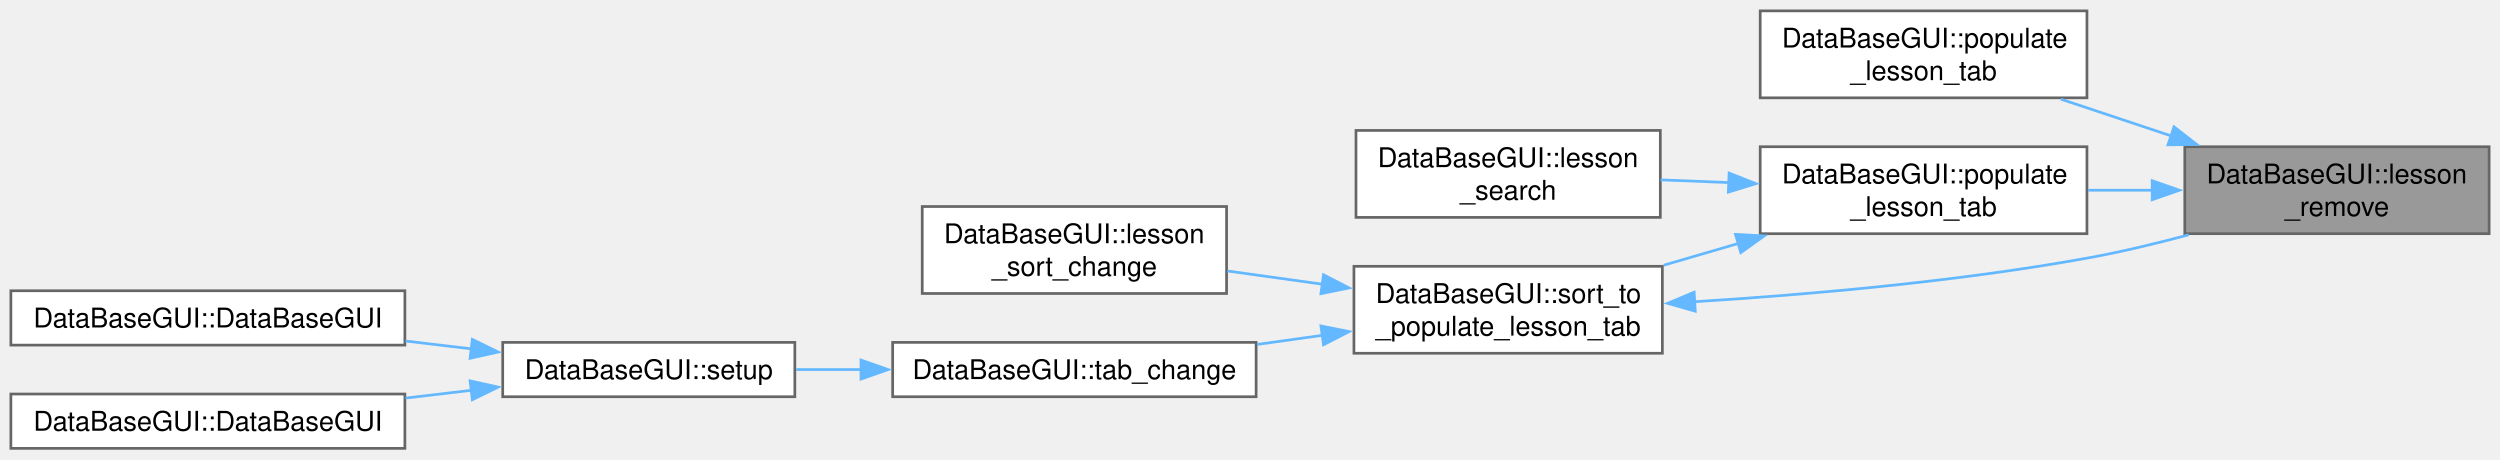
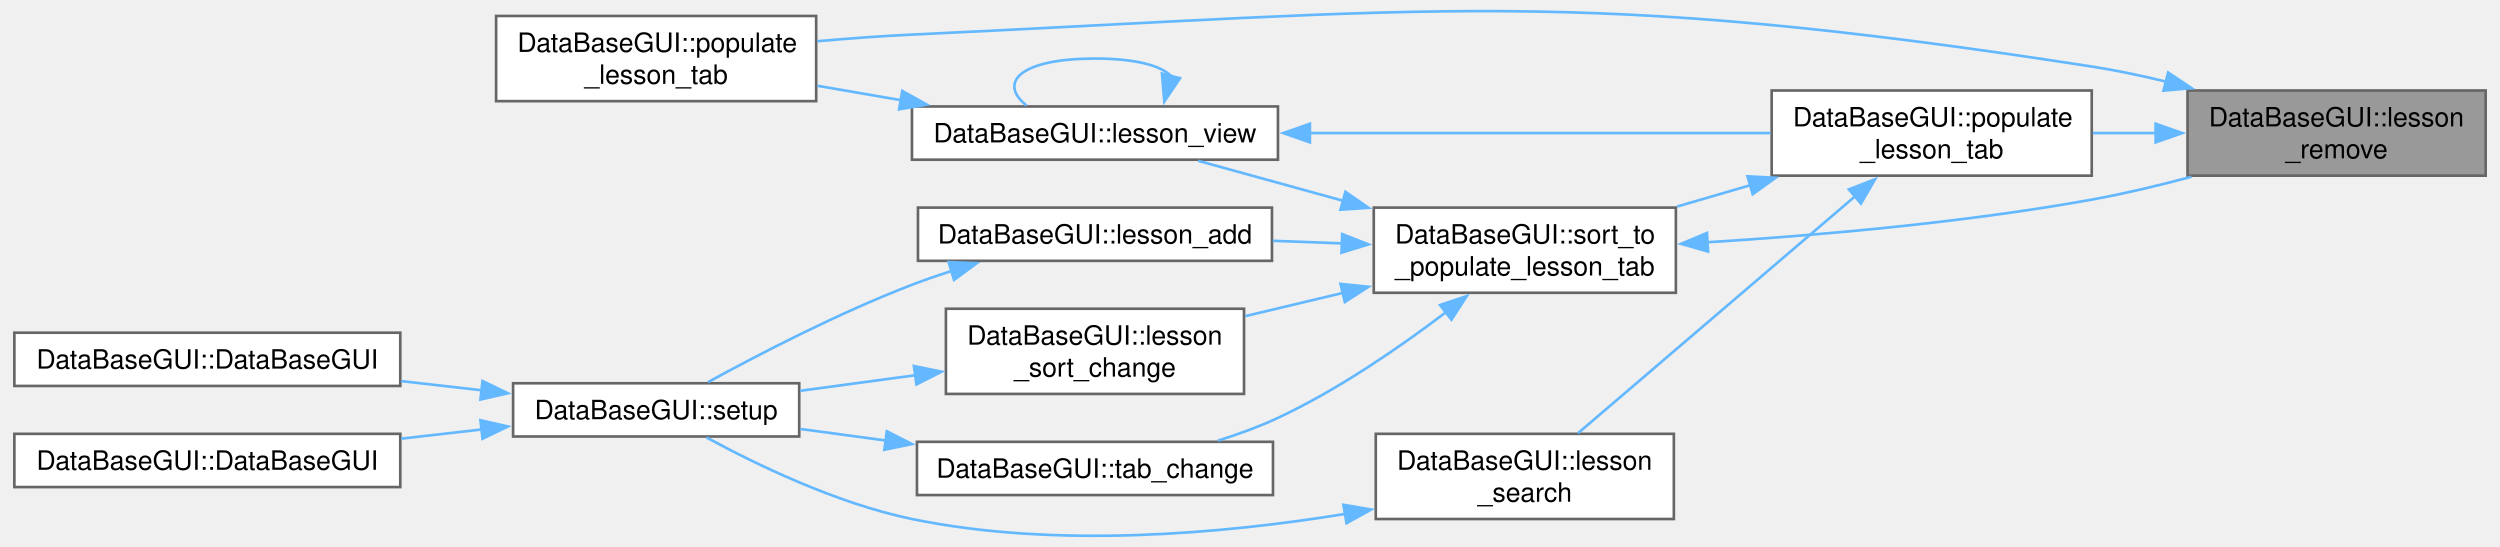
- <svg xmlns="http://www.w3.org/2000/svg" xmlns:xlink="http://www.w3.org/1999/xlink" width="920pt" height="169pt" viewBox="0.00 0.00 920.00 169.00">
-   <g id="graph0" class="graph" transform="scale(1 1) rotate(0) translate(4 165)">
+ <svg xmlns="http://www.w3.org/2000/svg" xmlns:xlink="http://www.w3.org/1999/xlink" width="937pt" height="205pt" viewBox="0.00 0.00 936.50 205.50">
+   <g id="graph0" class="graph" transform="scale(1 1) rotate(0) translate(4 201.5)">
    <g id="Node000001" class="node">
      <g id="a_Node000001">
        <a xlink:title="Removes a lesson from the database.">
-           <polygon fill="#999999" stroke="#666666" points="912,-111 800,-111 800,-79 912,-79 912,-111" />
-           <text text-anchor="start" x="808" y="-97.5" font-family="Helvetica,sans-Serif" font-size="10.00">DataBaseGUI::lesson</text>
-           <text text-anchor="middle" x="856" y="-85.5" font-family="Helvetica,sans-Serif" font-size="10.00">_remove</text>
+           <polygon fill="#999999" stroke="#666666" points="928.5,-167.5 816.5,-167.5 816.5,-135.5 928.5,-135.5 928.5,-167.5" />
+           <text text-anchor="start" x="824.5" y="-154" font-family="Helvetica,sans-Serif" font-size="10.00">DataBaseGUI::lesson</text>
+           <text text-anchor="middle" x="872.5" y="-142" font-family="Helvetica,sans-Serif" font-size="10.00">_remove</text>
        </a>
      </g>
    </g>
    <g id="Node000002" class="node">
      <g id="a_Node000002">
        <a xlink:href="class_data_base_g_u_i.html#a74e047889e913eae69ec40ec17f53c9d" target="_top" xlink:title="Populates the lessons tab with a multimap of lessons.">
-           <polygon fill="white" stroke="#666666" points="764,-161 643.75,-161 643.75,-129 764,-129 764,-161" />
-           <text text-anchor="start" x="651.75" y="-147.5" font-family="Helvetica,sans-Serif" font-size="10.00">DataBaseGUI::populate</text>
-           <text text-anchor="middle" x="703.88" y="-135.5" font-family="Helvetica,sans-Serif" font-size="10.00">_lesson_tab</text>
+           <polygon fill="white" stroke="#666666" points="301.25,-195.5 181,-195.5 181,-163.5 301.25,-163.5 301.25,-195.5" />
+           <text text-anchor="start" x="189" y="-182" font-family="Helvetica,sans-Serif" font-size="10.00">DataBaseGUI::populate</text>
+           <text text-anchor="middle" x="241.12" y="-170" font-family="Helvetica,sans-Serif" font-size="10.00">_lesson_tab</text>
        </a>
      </g>
    </g>
    <g id="edge1_Node000001_Node000002" class="edge">
      <g id="a_edge1_Node000001_Node000002">
        <a xlink:title=" ">
-           <path fill="none" stroke="#63b8ff" d="M795.18,-114.92C781.66,-119.43 767.44,-124.16 754.4,-128.51" />
-           <polygon fill="#63b8ff" stroke="#63b8ff" points="796.03,-118.33 804.41,-111.85 793.81,-111.69 796.03,-118.33" />
+           <path fill="none" stroke="#63b8ff" d="M808.34,-170.85C799.08,-173.1 789.59,-175.1 780.5,-176.5 585.75,-206.67 534.1,-197.8 337.25,-188.5 325.73,-187.96 313.46,-187.05 301.69,-186.01" />
+           <polygon fill="#63b8ff" stroke="#63b8ff" points="809.21,-174.24 818.03,-168.37 807.47,-167.46 809.21,-174.24" />
        </a>
      </g>
    </g>
    <g id="Node000003" class="node">
      <g id="a_Node000003">
        <a xlink:href="class_data_base_g_u_i.html#aa6b02e4e81b0113fb1c75d7d5ef0be59" target="_top" xlink:title="Populates the lessons tab with a list of lessons.">
-           <polygon fill="white" stroke="#666666" points="764,-111 643.75,-111 643.75,-79 764,-79 764,-111" />
-           <text text-anchor="start" x="651.75" y="-97.5" font-family="Helvetica,sans-Serif" font-size="10.00">DataBaseGUI::populate</text>
-           <text text-anchor="middle" x="703.88" y="-85.5" font-family="Helvetica,sans-Serif" font-size="10.00">_lesson_tab</text>
+           <polygon fill="white" stroke="#666666" points="780.5,-167.5 660.25,-167.5 660.25,-135.5 780.5,-135.5 780.5,-167.5" />
+           <text text-anchor="start" x="668.25" y="-154" font-family="Helvetica,sans-Serif" font-size="10.00">DataBaseGUI::populate</text>
+           <text text-anchor="middle" x="720.38" y="-142" font-family="Helvetica,sans-Serif" font-size="10.00">_lesson_tab</text>
        </a>
      </g>
    </g>
    <g id="edge2_Node000001_Node000003" class="edge">
      <g id="a_edge2_Node000001_Node000003">
        <a xlink:title=" ">
-           <path fill="none" stroke="#63b8ff" d="M788.09,-95C780.2,-95 772.19,-95 764.41,-95" />
-           <polygon fill="#63b8ff" stroke="#63b8ff" points="788.01,-98.5 798.01,-95 788.01,-91.5 788.01,-98.5" />
+           <path fill="none" stroke="#63b8ff" d="M804.59,-151.5C796.7,-151.5 788.69,-151.5 780.91,-151.5" />
+           <polygon fill="#63b8ff" stroke="#63b8ff" points="804.51,-155 814.51,-151.5 804.51,-148 804.51,-155" />
        </a>
      </g>
    </g>
    <g id="Node000004" class="node">
      <g id="a_Node000004">
        <a xlink:href="class_data_base_g_u_i.html#a55b3c6d3607f17f55d4c321e97fdce7f" target="_top" xlink:title="Searches for lessons based on the provided child name and surname.">
-           <polygon fill="white" stroke="#666666" points="607,-117 495,-117 495,-85 607,-85 607,-117" />
-           <text text-anchor="start" x="503" y="-103.5" font-family="Helvetica,sans-Serif" font-size="10.00">DataBaseGUI::lesson</text>
-           <text text-anchor="middle" x="551" y="-91.5" font-family="Helvetica,sans-Serif" font-size="10.00">_search</text>
+           <polygon fill="white" stroke="#666666" points="623.5,-38.5 511.5,-38.5 511.5,-6.5 623.5,-6.5 623.5,-38.5" />
+           <text text-anchor="start" x="519.5" y="-25" font-family="Helvetica,sans-Serif" font-size="10.00">DataBaseGUI::lesson</text>
+           <text text-anchor="middle" x="567.5" y="-13" font-family="Helvetica,sans-Serif" font-size="10.00">_search</text>
        </a>
      </g>
    </g>
    <g id="edge3_Node000003_Node000004" class="edge">
      <g id="a_edge3_Node000003_Node000004">
        <a xlink:title=" ">
-           <path fill="none" stroke="#63b8ff" d="M632.25,-97.81C623.8,-98.14 615.27,-98.48 607.09,-98.81" />
-           <polygon fill="#63b8ff" stroke="#63b8ff" points="632.31,-101.31 642.17,-97.41 632.03,-94.31 632.31,-101.31" />
+           <path fill="none" stroke="#63b8ff" d="M691.86,-127.98C661.6,-102.1 613.78,-61.22 587.45,-38.71" />
+           <polygon fill="#63b8ff" stroke="#63b8ff" points="689.24,-130.34 699.12,-134.18 693.79,-125.02 689.24,-130.34" />
+         </a>
+       </g>
+     </g>
+     <g id="Node000008" class="node">
+       <g id="a_Node000008">
+         <a xlink:href="class_data_base_g_u_i.html#a1ad152b7becf3e0051cdd5dbae6d4abc" target="_top" xlink:title="Selects the appropriate sorting to use based on lesson sort index.">
+           <polygon fill="white" stroke="#666666" points="624.25,-123.5 510.75,-123.5 510.75,-91.5 624.25,-91.5 624.25,-123.5" />
+           <text text-anchor="start" x="518.75" y="-110" font-family="Helvetica,sans-Serif" font-size="10.00">DataBaseGUI::sort_to</text>
+           <text text-anchor="middle" x="567.5" y="-98" font-family="Helvetica,sans-Serif" font-size="10.00">_populate_lesson_tab</text>
+         </a>
+       </g>
+     </g>
+     <g id="edge7_Node000003_Node000008" class="edge">
+       <g id="a_edge7_Node000003_Node000008">
+         <a xlink:title=" ">
+           <path fill="none" stroke="#63b8ff" d="M652.14,-131.9C642.98,-129.23 633.66,-126.51 624.73,-123.9" />
+           <polygon fill="#63b8ff" stroke="#63b8ff" points="651.16,-135.26 661.74,-134.7 653.12,-128.54 651.16,-135.26" />
        </a>
      </g>
    </g>
    <g id="Node000005" class="node">
      <g id="a_Node000005">
-         <a xlink:href="class_data_base_g_u_i.html#a1ad152b7becf3e0051cdd5dbae6d4abc" target="_top" xlink:title="Selects the appropriate sorting to use based on lesson sort index.">
-           <polygon fill="white" stroke="#666666" points="607.75,-67 494.25,-67 494.25,-35 607.75,-35 607.75,-67" />
-           <text text-anchor="start" x="502.25" y="-53.5" font-family="Helvetica,sans-Serif" font-size="10.00">DataBaseGUI::sort_to</text>
-           <text text-anchor="middle" x="551" y="-41.5" font-family="Helvetica,sans-Serif" font-size="10.00">_populate_lesson_tab</text>
-         </a>
-       </g>
-     </g>
-     <g id="edge4_Node000003_Node000005" class="edge">
-       <g id="a_edge4_Node000003_Node000005">
-         <a xlink:title=" ">
-           <path fill="none" stroke="#63b8ff" d="M635.64,-75.39C626.48,-72.72 617.16,-70 608.23,-67.4" />
-           <polygon fill="#63b8ff" stroke="#63b8ff" points="634.66,-78.75 645.24,-78.19 636.62,-72.03 634.66,-78.75" />
-         </a>
-       </g>
-     </g>
-     <g id="edge5_Node000005_Node000001" class="edge">
-       <g id="a_edge5_Node000005_Node000001">
-         <a xlink:title=" ">
-           <path fill="none" stroke="#63b8ff" d="M619.6,-53.97C661.45,-56.57 716.14,-61.35 764,-70 776.25,-72.21 789.25,-75.32 801.47,-78.59" />
-           <polygon fill="#63b8ff" stroke="#63b8ff" points="619.86,-50.48 609.67,-53.38 619.45,-57.47 619.86,-50.48" />
+         <a xlink:href="class_data_base_g_u_i.html#a6c35e47ed05a80db144f240dee805a9d" target="_top" xlink:title="Sets up the GUI.">
+           <polygon fill="white" stroke="#666666" points="294.88,-57.5 187.38,-57.5 187.38,-37.5 294.88,-37.5 294.88,-57.5" />
+           <text text-anchor="middle" x="241.12" y="-44" font-family="Helvetica,sans-Serif" font-size="10.00">DataBaseGUI::setup</text>
+         </a>
+       </g>
+     </g>
+     <g id="edge4_Node000004_Node000005" class="edge">
+       <g id="a_edge4_Node000004_Node000005">
+         <a xlink:title=" ">
+           <path fill="none" stroke="#63b8ff" d="M500.22,-8.44C454.1,-0.94 391.4,4.67 337.25,-6.5 308.89,-12.36 278.58,-27.06 259.99,-37.17" />
+           <polygon fill="#63b8ff" stroke="#63b8ff" points="499.34,-11.84 509.79,-10.07 500.52,-4.94 499.34,-11.84" />
        </a>
      </g>
    </g>
    <g id="Node000006" class="node">
      <g id="a_Node000006">
-         <a xlink:href="class_data_base_g_u_i.html#a0478b87f545d97b9e3ef55858242878b" target="_top" xlink:title="Changes the sorting method for lessons.">
-           <polygon fill="white" stroke="#666666" points="447.38,-89 335.38,-89 335.38,-57 447.38,-57 447.38,-89" />
-           <text text-anchor="start" x="343.38" y="-75.5" font-family="Helvetica,sans-Serif" font-size="10.00">DataBaseGUI::lesson</text>
-           <text text-anchor="middle" x="391.38" y="-63.5" font-family="Helvetica,sans-Serif" font-size="10.00">_sort_change</text>
-         </a>
-       </g>
-     </g>
-     <g id="edge6_Node000005_Node000006" class="edge">
-       <g id="a_edge6_Node000005_Node000006">
-         <a xlink:title=" ">
-           <path fill="none" stroke="#63b8ff" d="M482.88,-60.37C471.14,-62.01 459.05,-63.69 447.68,-65.28" />
-           <polygon fill="#63b8ff" stroke="#63b8ff" points="483.06,-63.88 492.48,-59.03 482.1,-56.94 483.06,-63.88" />
+         <a xlink:href="class_data_base_g_u_i.html#a2c83afe3a30fb5166d275d9a74d33196" target="_top" xlink:title="Default constructor.">
+           <polygon fill="white" stroke="#666666" points="145,-76.5 0,-76.5 0,-56.5 145,-56.5 145,-76.5" />
+           <text text-anchor="middle" x="72.5" y="-63" font-family="Helvetica,sans-Serif" font-size="10.00">DataBaseGUI::DataBaseGUI</text>
+         </a>
+       </g>
+     </g>
+     <g id="edge5_Node000005_Node000006" class="edge">
+       <g id="a_edge5_Node000005_Node000006">
+         <a xlink:title=" ">
+           <path fill="none" stroke="#63b8ff" d="M175.53,-54.87C165.64,-56 155.37,-57.17 145.32,-58.31" />
+           <polygon fill="#63b8ff" stroke="#63b8ff" points="175.9,-58.35 185.44,-53.74 175.11,-51.4 175.9,-58.35" />
        </a>
      </g>
    </g>
    <g id="Node000007" class="node">
      <g id="a_Node000007">
-         <a xlink:href="class_data_base_g_u_i.html#a438b5070d6a58ffa5e884d18740852c6" target="_top" xlink:title="Handles tab change events.">
-           <polygon fill="white" stroke="#666666" points="458.25,-39 324.5,-39 324.5,-19 458.25,-19 458.25,-39" />
-           <text text-anchor="middle" x="391.38" y="-25.5" font-family="Helvetica,sans-Serif" font-size="10.00">DataBaseGUI::tab_change</text>
-         </a>
-       </g>
-     </g>
-     <g id="edge7_Node000005_Node000007" class="edge">
-       <g id="a_edge7_Node000005_Node000007">
-         <a xlink:title=" ">
-           <path fill="none" stroke="#63b8ff" d="M482.83,-41.63C474.85,-40.51 466.7,-39.37 458.72,-38.26" />
-           <polygon fill="#63b8ff" stroke="#63b8ff" points="482.1,-45.06 492.48,-42.97 483.06,-38.12 482.1,-45.06" />
-         </a>
-       </g>
-     </g>
-     <g id="Node000008" class="node">
-       <g id="a_Node000008">
-         <a xlink:href="class_data_base_g_u_i.html#a6c35e47ed05a80db144f240dee805a9d" target="_top" xlink:title="Sets up the GUI.">
-           <polygon fill="white" stroke="#666666" points="288.5,-39 181,-39 181,-19 288.5,-19 288.5,-39" />
-           <text text-anchor="middle" x="234.75" y="-25.5" font-family="Helvetica,sans-Serif" font-size="10.00">DataBaseGUI::setup</text>
-         </a>
-       </g>
-     </g>
-     <g id="edge8_Node000007_Node000008" class="edge">
-       <g id="a_edge8_Node000007_Node000008">
-         <a xlink:title=" ">
-           <path fill="none" stroke="#63b8ff" d="M312.92,-29C304.81,-29 296.7,-29 288.95,-29" />
-           <polygon fill="#63b8ff" stroke="#63b8ff" points="312.84,-32.5 322.84,-29 312.84,-25.5 312.84,-32.5" />
+         <a xlink:href="class_data_base_g_u_i.html#aba10d1d8e9fb151632ff34de418cee82" target="_top" xlink:title="Constructs a DataBaseGUI object.">
+           <polygon fill="white" stroke="#666666" points="145,-38.5 0,-38.5 0,-18.5 145,-18.5 145,-38.5" />
+           <text text-anchor="middle" x="72.5" y="-25" font-family="Helvetica,sans-Serif" font-size="10.00">DataBaseGUI::DataBaseGUI</text>
+         </a>
+       </g>
+     </g>
+     <g id="edge6_Node000005_Node000007" class="edge">
+       <g id="a_edge6_Node000005_Node000007">
+         <a xlink:title=" ">
+           <path fill="none" stroke="#63b8ff" d="M175.53,-40.14C165.64,-39.01 155.37,-37.84 145.32,-36.69" />
+           <polygon fill="#63b8ff" stroke="#63b8ff" points="175.11,-43.61 185.44,-41.27 175.9,-36.66 175.11,-43.61" />
+         </a>
+       </g>
+     </g>
+     <g id="edge10_Node000008_Node000001" class="edge">
+       <g id="a_edge10_Node000008_Node000001">
+         <a xlink:title=" ">
+           <path fill="none" stroke="#63b8ff" d="M636.1,-110.48C677.95,-113.08 732.64,-117.86 780.5,-126.5 792.75,-128.72 805.75,-131.82 817.97,-135.09" />
+           <polygon fill="#63b8ff" stroke="#63b8ff" points="636.36,-106.99 626.17,-109.89 635.95,-113.97 636.36,-106.99" />
        </a>
      </g>
    </g>
    <g id="Node000009" class="node">
      <g id="a_Node000009">
-         <a xlink:href="class_data_base_g_u_i.html#a2c83afe3a30fb5166d275d9a74d33196" target="_top" xlink:title="Default constructor.">
-           <polygon fill="white" stroke="#666666" points="145,-58 0,-58 0,-38 145,-38 145,-58" />
-           <text text-anchor="middle" x="72.5" y="-44.5" font-family="Helvetica,sans-Serif" font-size="10.00">DataBaseGUI::DataBaseGUI</text>
-         </a>
-       </g>
-     </g>
-     <g id="edge9_Node000008_Node000009" class="edge">
-       <g id="a_edge9_Node000008_Node000009">
-         <a xlink:title=" ">
-           <path fill="none" stroke="#63b8ff" d="M169.66,-36.6C161.63,-37.55 153.37,-38.53 145.23,-39.5" />
-           <polygon fill="#63b8ff" stroke="#63b8ff" points="169.81,-40.11 179.33,-35.45 168.99,-33.15 169.81,-40.11" />
+         <a xlink:href="class_data_base_g_u_i.html#a778bdaec7f9281df4c0ead66c9dcffd2" target="_top" xlink:title="Adds a new lesson to the database.">
+           <polygon fill="white" stroke="#666666" points="472.5,-123.5 339.5,-123.5 339.5,-103.5 472.5,-103.5 472.5,-123.5" />
+           <text text-anchor="middle" x="406" y="-110" font-family="Helvetica,sans-Serif" font-size="10.00">DataBaseGUI::lesson_add</text>
+         </a>
+       </g>
+     </g>
+     <g id="edge8_Node000008_Node000009" class="edge">
+       <g id="a_edge8_Node000008_Node000009">
+         <a xlink:title=" ">
+           <path fill="none" stroke="#63b8ff" d="M499.01,-110.04C490.34,-110.37 481.47,-110.7 472.82,-111.03" />
+           <polygon fill="#63b8ff" stroke="#63b8ff" points="498.89,-113.55 508.75,-109.68 498.63,-106.56 498.89,-113.55" />
        </a>
      </g>
    </g>
    <g id="Node000010" class="node">
      <g id="a_Node000010">
-         <a xlink:href="class_data_base_g_u_i.html#aba10d1d8e9fb151632ff34de418cee82" target="_top" xlink:title="Constructs a DataBaseGUI object.">
-           <polygon fill="white" stroke="#666666" points="145,-20 0,-20 0,0 145,0 145,-20" />
-           <text text-anchor="middle" x="72.5" y="-6.5" font-family="Helvetica,sans-Serif" font-size="10.00">DataBaseGUI::DataBaseGUI</text>
-         </a>
-       </g>
-     </g>
-     <g id="edge10_Node000008_Node000010" class="edge">
-       <g id="a_edge10_Node000008_Node000010">
-         <a xlink:title=" ">
-           <path fill="none" stroke="#63b8ff" d="M169.66,-21.4C161.63,-20.45 153.37,-19.47 145.23,-18.5" />
-           <polygon fill="#63b8ff" stroke="#63b8ff" points="168.99,-24.85 179.33,-22.55 169.81,-17.89 168.99,-24.85" />
+         <a xlink:href="class_data_base_g_u_i.html#a0478b87f545d97b9e3ef55858242878b" target="_top" xlink:title="Changes the sorting method for lessons.">
+           <polygon fill="white" stroke="#666666" points="462,-85.5 350,-85.5 350,-53.5 462,-53.5 462,-85.5" />
+           <text text-anchor="start" x="358" y="-72" font-family="Helvetica,sans-Serif" font-size="10.00">DataBaseGUI::lesson</text>
+           <text text-anchor="middle" x="406" y="-60" font-family="Helvetica,sans-Serif" font-size="10.00">_sort_change</text>
+         </a>
+       </g>
+     </g>
+     <g id="edge11_Node000008_Node000010" class="edge">
+       <g id="a_edge11_Node000008_Node000010">
+         <a xlink:title=" ">
+           <path fill="none" stroke="#63b8ff" d="M499.18,-91.46C486.94,-88.55 474.3,-85.54 462.46,-82.72" />
+           <polygon fill="#63b8ff" stroke="#63b8ff" points="498.26,-94.84 508.79,-93.76 499.88,-88.03 498.26,-94.84" />
+         </a>
+       </g>
+     </g>
+     <g id="Node000011" class="node">
+       <g id="a_Node000011">
+         <a xlink:href="class_data_base_g_u_i.html#aadcf1044a300a89dadd104cfadb9a1b1" target="_top" xlink:title="Views a lesson in the GUI.">
+           <polygon fill="white" stroke="#666666" points="474.75,-161.5 337.25,-161.5 337.25,-141.5 474.75,-141.5 474.75,-161.5" />
+           <text text-anchor="middle" x="406" y="-148" font-family="Helvetica,sans-Serif" font-size="10.00">DataBaseGUI::lesson_view</text>
+         </a>
+       </g>
+     </g>
+     <g id="edge13_Node000008_Node000011" class="edge">
+       <g id="a_edge13_Node000008_Node000011">
+         <a xlink:title=" ">
+           <path fill="none" stroke="#63b8ff" d="M499.41,-126.01C480.73,-131.17 461.1,-136.58 444.76,-141.09" />
+           <polygon fill="#63b8ff" stroke="#63b8ff" points="500.1,-129.45 508.81,-123.42 498.24,-122.71 500.1,-129.45" />
+         </a>
+       </g>
+     </g>
+     <g id="Node000012" class="node">
+       <g id="a_Node000012">
+         <a xlink:href="class_data_base_g_u_i.html#a438b5070d6a58ffa5e884d18740852c6" target="_top" xlink:title="Handles tab change events.">
+           <polygon fill="white" stroke="#666666" points="472.88,-35.5 339.12,-35.5 339.12,-15.5 472.88,-15.5 472.88,-35.5" />
+           <text text-anchor="middle" x="406" y="-22" font-family="Helvetica,sans-Serif" font-size="10.00">DataBaseGUI::tab_change</text>
+         </a>
+       </g>
+     </g>
+     <g id="edge17_Node000008_Node000012" class="edge">
+       <g id="a_edge17_Node000008_Node000012">
+         <a xlink:title=" ">
+           <path fill="none" stroke="#63b8ff" d="M537.87,-84.2C520.48,-71 497.34,-55.07 474.75,-44.5 467.67,-41.19 459.89,-38.35 452.21,-35.95" />
+           <polygon fill="#63b8ff" stroke="#63b8ff" points="535.65,-86.91 545.7,-90.27 539.94,-81.38 535.65,-86.91" />
+         </a>
+       </g>
+     </g>
+     <g id="edge9_Node000009_Node000005" class="edge">
+       <g id="a_edge9_Node000009_Node000005">
+         <a xlink:title=" ">
+           <path fill="none" stroke="#63b8ff" d="M352.44,-99.81C347.26,-98.15 342.13,-96.37 337.25,-94.5 309.73,-83.95 279.45,-68.23 260.61,-57.92" />
+           <polygon fill="#63b8ff" stroke="#63b8ff" points="351.01,-103.03 361.59,-102.61 353.05,-96.34 351.01,-103.03" />
+         </a>
+       </g>
+     </g>
+     <g id="edge12_Node000010_Node000005" class="edge">
+       <g id="a_edge12_Node000010_Node000005">
+         <a xlink:title=" ">
+           <path fill="none" stroke="#63b8ff" d="M338.49,-60.52C324.11,-58.58 309.08,-56.55 295.28,-54.68" />
+           <polygon fill="#63b8ff" stroke="#63b8ff" points="337.98,-63.98 348.36,-61.85 338.92,-57.05 337.98,-63.98" />
+         </a>
+       </g>
+     </g>
+     <g id="edge15_Node000011_Node000002" class="edge">
+       <g id="a_edge15_Node000011_Node000002">
+         <a xlink:title=" ">
+           <path fill="none" stroke="#63b8ff" d="M333.1,-163.86C322.63,-165.67 311.94,-167.5 301.74,-169.26" />
+           <polygon fill="#63b8ff" stroke="#63b8ff" points="333.6,-167.33 342.86,-162.19 332.41,-160.43 333.6,-167.33" />
+         </a>
+       </g>
+     </g>
+     <g id="edge16_Node000011_Node000003" class="edge">
+       <g id="a_edge16_Node000011_Node000003">
+         <a xlink:title=" ">
+           <path fill="none" stroke="#63b8ff" d="M486.5,-151.5C540.48,-151.5 610.72,-151.5 659.88,-151.5" />
+           <polygon fill="#63b8ff" stroke="#63b8ff" points="486.75,-148 476.75,-151.5 486.75,-155 486.75,-148" />
+         </a>
+       </g>
+     </g>
+     <g id="edge14_Node000011_Node000011" class="edge">
+       <g id="a_edge14_Node000011_Node000011">
+         <a xlink:title=" ">
+           <path fill="none" stroke="#63b8ff" d="M434.54,-172.95C430.87,-176.81 421.35,-179.5 406,-179.5 377.93,-179.5 369.37,-170.48 380.34,-161.84" />
+           <polygon fill="#63b8ff" stroke="#63b8ff" points="437.94,-172.11 432.04,-163.31 431.17,-173.87 437.94,-172.11" />
+         </a>
+       </g>
+     </g>
+     <g id="edge18_Node000012_Node000005" class="edge">
+       <g id="a_edge18_Node000012_Node000005">
+         <a xlink:title=" ">
+           <path fill="none" stroke="#63b8ff" d="M327.48,-35.98C316.6,-37.44 305.63,-38.93 295.34,-40.32" />
+           <polygon fill="#63b8ff" stroke="#63b8ff" points="327.81,-39.46 337.25,-34.66 326.87,-32.53 327.81,-39.46" />
        </a>
      </g>
    </g>
  </g>
</svg>
